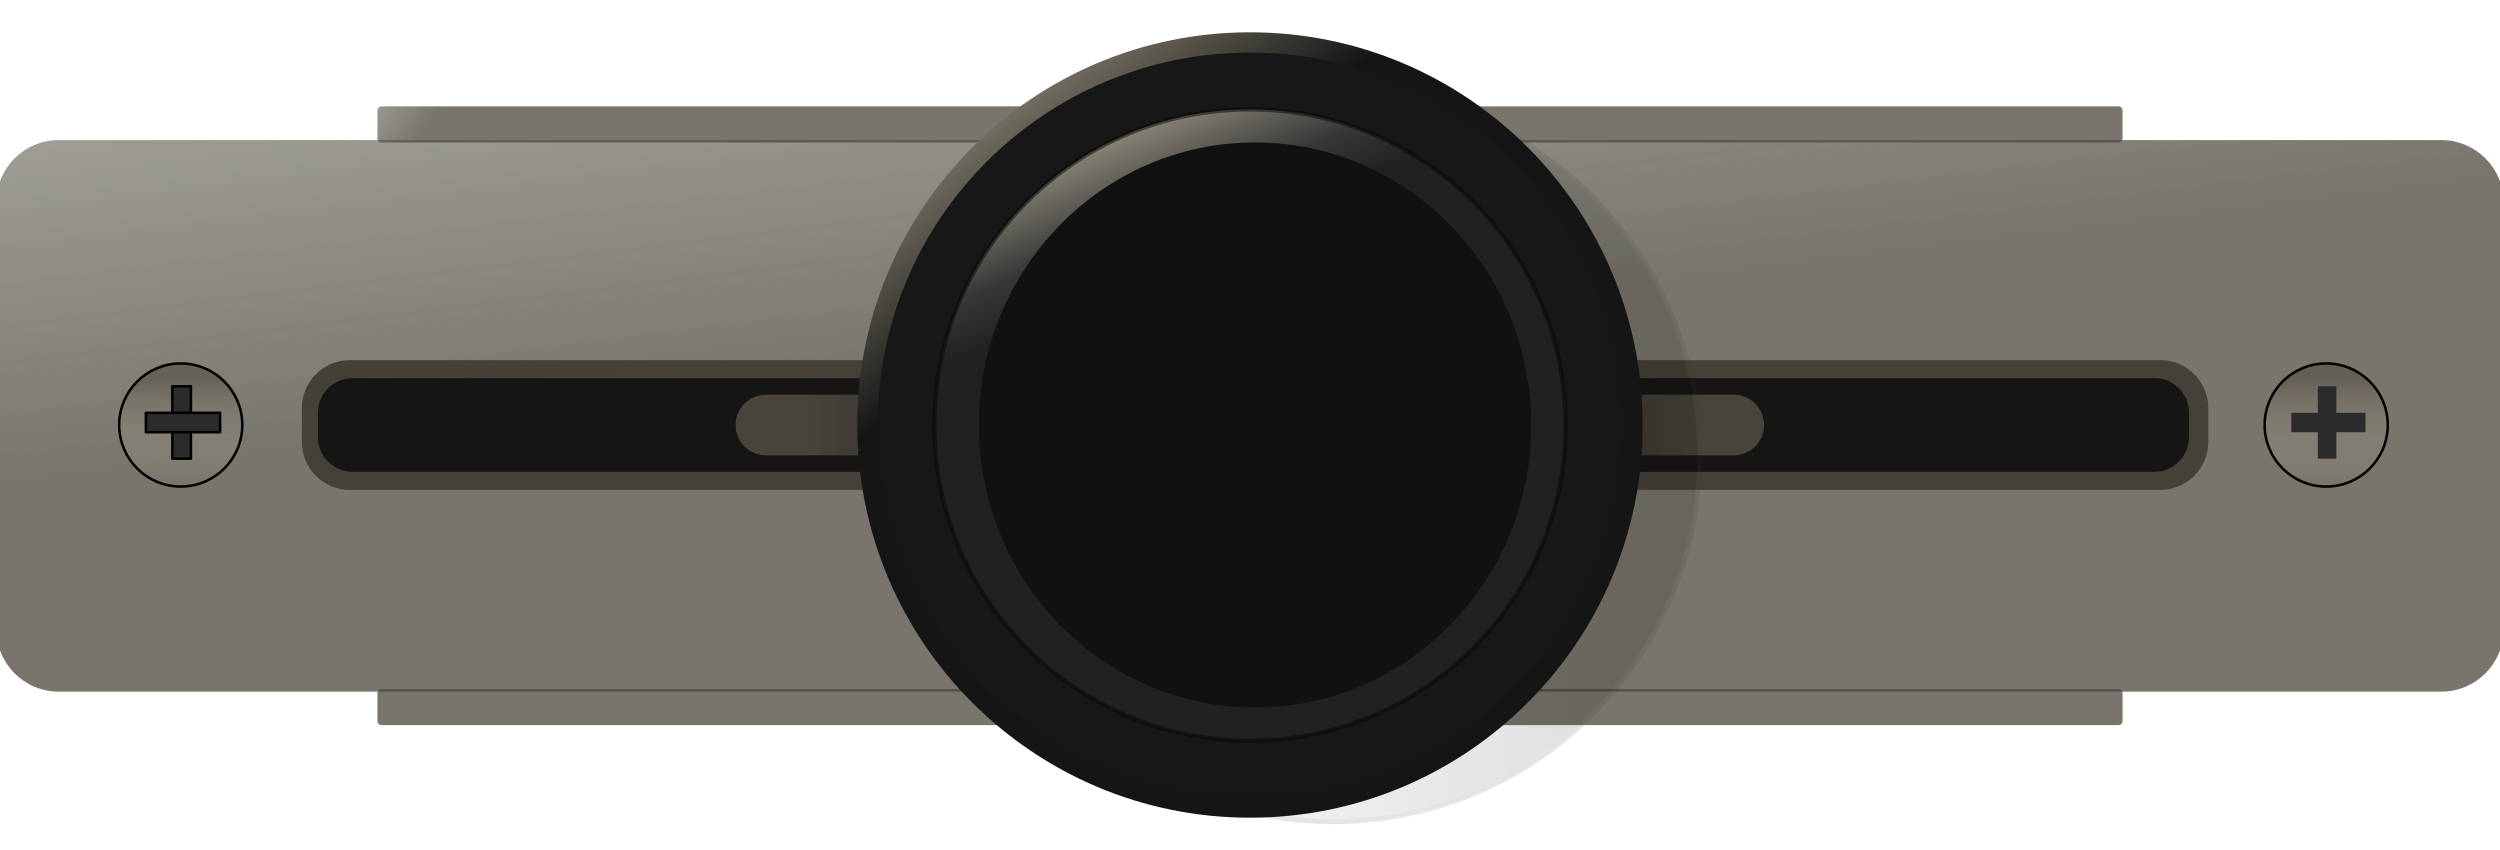
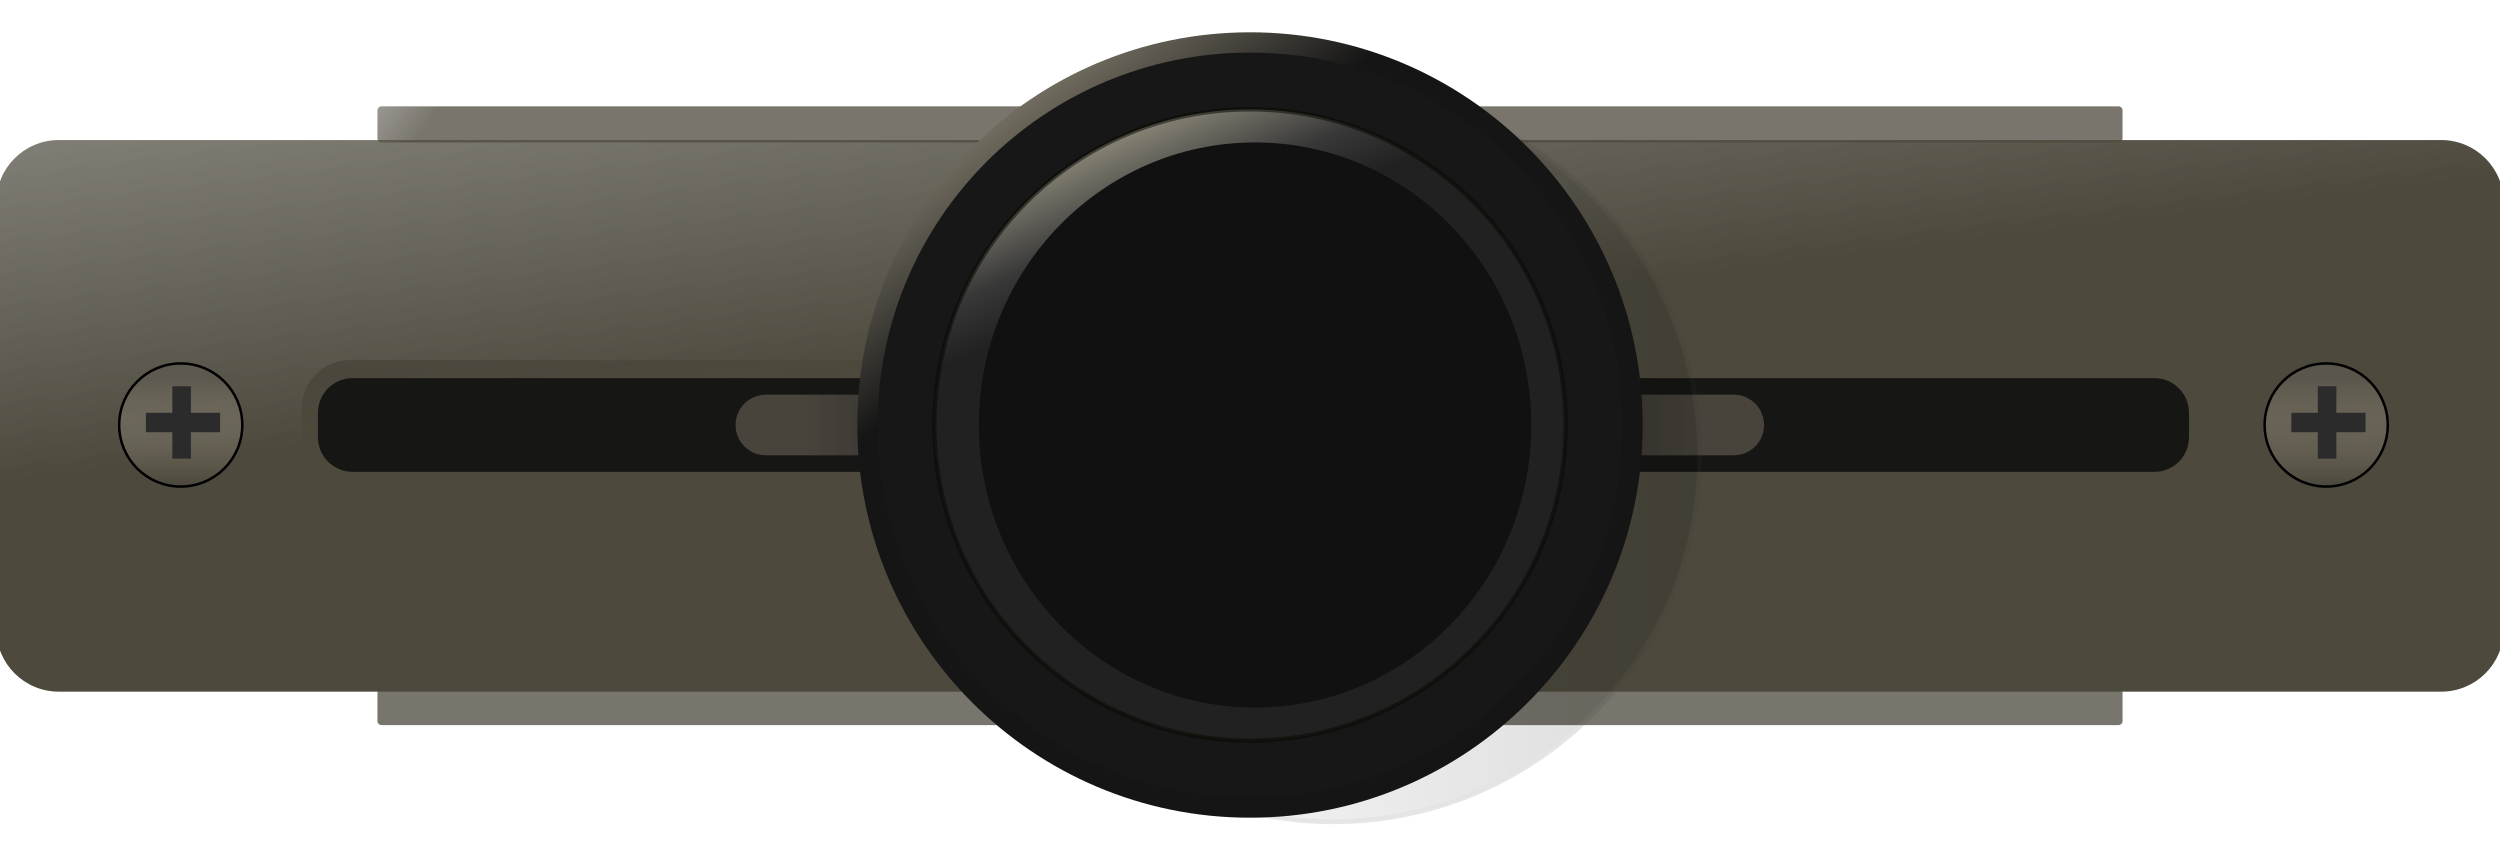
<svg xmlns="http://www.w3.org/2000/svg" xmlns:xlink="http://www.w3.org/1999/xlink" width="50mm" height="17mm" viewBox="0 0 50 17" version="1.1" id="svg1">
  <defs id="defs1">
    <linearGradient id="linearGradient3">
      <stop style="stop-color:#000000;stop-opacity:0;" offset="0" id="stop4" />
      <stop style="stop-color:#000000;stop-opacity:1;" offset="1" id="stop3" />
    </linearGradient>
    <linearGradient id="linearGradient29">
      <stop style="stop-color:#4d493d;stop-opacity:0;" offset="0" id="stop30" />
      <stop style="stop-color:#4d493d;stop-opacity:0.89;" offset="0.119" id="stop29" />
    </linearGradient>
    <linearGradient id="linearGradient27">
-       <stop style="stop-color:#4d493d;stop-opacity:0.89;" offset="0.534" id="stop27" />
+       <stop style="stop-color:#4d493d;stop-opacity:1;" offset="0.534" id="stop27" />
      <stop style="stop-color:#4d493d;stop-opacity:0;" offset="1" id="stop28" />
    </linearGradient>
    <linearGradient id="linearGradient26">
      <stop style="stop-color:#000000;stop-opacity:0;" offset="0" id="stop26" />
      <stop style="stop-color:#4d4545;stop-opacity:0.6;" offset="0.137" id="stop25" />
      <stop style="stop-color:#585348;stop-opacity:1;" offset="0.769" id="stop24" />
    </linearGradient>
    <linearGradient id="linearGradient21">
      <stop style="stop-color:#585348;stop-opacity:1;" offset="0.231" id="stop21" />
      <stop style="stop-color:#4d4545;stop-opacity:0.6;" offset="0.863" id="stop23" />
      <stop style="stop-color:#000000;stop-opacity:0;" offset="1" id="stop22" />
    </linearGradient>
    <linearGradient id="linearGradient18">
      <stop style="stop-color:#151515;stop-opacity:1;" offset="0.782" id="stop19" />
      <stop style="stop-color:#716c5f;stop-opacity:1;" offset="1" id="stop20" />
    </linearGradient>
    <linearGradient id="linearGradient6">
      <stop style="stop-color:#212121;stop-opacity:1;" offset="0.782" id="stop6" />
      <stop style="stop-color:#383838;stop-opacity:1;" offset="0.868" id="stop18" />
      <stop style="stop-color:#868274;stop-opacity:1;" offset="1" id="stop10" />
    </linearGradient>
    <linearGradient id="linearGradient1">
      <stop style="stop-color:#5f5a4f;stop-opacity:0.89;" offset="0.12" id="stop1" />
      <stop style="stop-color:#beb7a4;stop-opacity:0;" offset="0.985" id="stop2" />
    </linearGradient>
    <linearGradient xlink:href="#linearGradient1" id="linearGradient2" x1="8.61" y1="11.455" x2="8.61" y2="13.451" gradientUnits="userSpaceOnUse" gradientTransform="translate(-0.9434947)" />
    <linearGradient xlink:href="#linearGradient1" id="linearGradient5" gradientUnits="userSpaceOnUse" gradientTransform="translate(-0.9434947)" x1="8.61" y1="11.455" x2="8.61" y2="13.451" />
    <linearGradient xlink:href="#linearGradient6" id="linearGradient7" x1="26.498" y1="15.818" x2="23.502" y2="9.087" gradientUnits="userSpaceOnUse" gradientTransform="matrix(1.713693,0,0,1.713693,-17.84232,-12.84049)" />
    <linearGradient xlink:href="#linearGradient18" id="linearGradient20" x1="27.458" y1="11.089" x2="20.542" y2="1.911" gradientUnits="userSpaceOnUse" gradientTransform="matrix(1.366815,0,0,1.366815,-7.803549,-0.3842941)" />
    <linearGradient xlink:href="#linearGradient21" id="linearGradient22" x1="15.371" y1="6.5" x2="18.86" y2="6.5" gradientUnits="userSpaceOnUse" gradientTransform="matrix(1.620637,0,0,1.620637,-10.19962,-2.034137)" />
    <linearGradient xlink:href="#linearGradient26" id="linearGradient23" gradientUnits="userSpaceOnUse" gradientTransform="matrix(1.620637,0,0,1.620637,4.715688,-2.034137)" x1="15.371" y1="6.5" x2="18.86" y2="6.5" />
    <linearGradient xlink:href="#linearGradient27" id="linearGradient28" x1="26.477" y1="26.525" x2="21.523" y2="-13.82" gradientUnits="userSpaceOnUse" gradientTransform="matrix(1.233716,0,0,1.233716,-4.609191,0.4808443)" />
    <linearGradient xlink:href="#linearGradient29" id="linearGradient30" x1="12.556" y1="-6.688" x2="35.444" y2="9.941" gradientUnits="userSpaceOnUse" gradientTransform="matrix(1.233716,0,0,1.233716,-4.609191,0.4808443)" />
    <linearGradient xlink:href="#linearGradient3" id="linearGradient4" x1="21.07" y1="28.828" x2="36.685" y2="28.828" gradientUnits="userSpaceOnUse" gradientTransform="matrix(0.9448691,0,0,0.9448691,-0.6220617,-18.13246)" />
  </defs>
  <rect style="fill:#10100f;fill-opacity:0.89;fill-rule:evenodd;stroke:none;stroke-width:0.154;stroke-linecap:round;stroke-linejoin:round;stroke-dasharray:0.154, 0.924;stroke-opacity:0.89;paint-order:fill markers stroke" id="rect3-2" width="38.129" height="2.596" x="6.037" y="7.202" ry="0.96" />
-   <rect style="opacity:0.85;fill:url(#linearGradient28);fill-rule:evenodd;stroke:none;stroke-width:0.123;stroke-linecap:round;stroke-linejoin:round;stroke-dasharray:0.123, 0.74;stroke-opacity:0.89;paint-order:fill markers stroke" id="rect1" width="50.148" height="11.032" x="-0.074" y="2.801" ry="1.249" />
+   <rect style="display:inline;opacity:1;fill:url(#linearGradient28);fill-rule:evenodd;stroke-width:0.123;stroke-linecap:round;stroke-linejoin:round;stroke-dasharray:0.123, 0.74;stroke-opacity:0.89;paint-order:fill markers stroke" id="main-plate" width="50.148" height="11.032" x="-0.074" y="2.801" ry="1.249" />
  <rect style="fill:#10100f;fill-opacity:0.89;fill-rule:evenodd;stroke:none;stroke-width:0.13;stroke-linecap:round;stroke-linejoin:round;stroke-dasharray:0.13, 0.778;stroke-opacity:0.89;paint-order:fill markers stroke" id="rect3" width="37.421" height="1.875" x="6.359" y="7.562" ry="0.693" />
-   <g id="g5-3" transform="matrix(1.233716,0,0,1.233716,37.06606,-6.86338)" style="stroke-width:0.041;stroke-dasharray:none;stroke:#000000;stroke-opacity:1">
+   <g id="g5-3" transform="matrix(1.233716,0,0,1.233716,37.06606,-6.86338)">
    <circle style="opacity:1;fill:url(#linearGradient5);fill-opacity:0.89;fill-rule:evenodd;stroke:#000000;stroke-width:0.041;stroke-linecap:round;stroke-linejoin:round;stroke-dasharray:none;stroke-opacity:1;paint-order:fill markers stroke;stroke-dashoffset:0" id="path1-1" cx="7.666" cy="12.453" r="0.998" />
-     <rect style="opacity:1;fill:#2b2b2b;fill-opacity:1;fill-rule:evenodd;stroke:none;stroke-width:0.041;stroke-linecap:round;stroke-linejoin:round;stroke-dasharray:none;stroke-opacity:1;paint-order:fill markers stroke" id="rect4-7" width="0.301" height="1.174" x="7.53" y="11.825" />
-     <rect style="opacity:1;fill:#2b2b2b;fill-opacity:1;fill-rule:evenodd;stroke:none;stroke-width:0.041;stroke-linecap:round;stroke-linejoin:round;stroke-dasharray:none;stroke-opacity:1;paint-order:fill markers stroke" id="rect5-1" width="1.203" height="0.315" x="7.101" y="12.255" />
+     <rect style="opacity:1;fill:#2b2b2b;fill-opacity:1;fill-rule:evenodd;stroke:none;stroke-width:0.1;stroke-linecap:round;stroke-linejoin:round;stroke-dasharray:0.1, 0.6;stroke-opacity:0.89;paint-order:fill markers stroke" id="rect4-7" width="0.301" height="1.174" x="7.53" y="11.825" />
+     <rect style="opacity:1;fill:#2b2b2b;fill-opacity:1;fill-rule:evenodd;stroke:none;stroke-width:0.1;stroke-linecap:round;stroke-linejoin:round;stroke-dasharray:0.1, 0.6;stroke-opacity:0.89;paint-order:fill markers stroke" id="rect5-1" width="1.203" height="0.315" x="7.101" y="12.255" />
  </g>
  <rect style="opacity:0.85;fill:url(#linearGradient30);fill-rule:evenodd;stroke:none;stroke-width:0.026;stroke-linecap:round;stroke-linejoin:round;stroke-dasharray:0.026, 0.158;stroke-opacity:0.89;paint-order:fill markers stroke" id="rect1-4" width="34.902" height="0.723" x="7.549" y="2.126" ry="0.082" />
  <rect style="opacity:0.85;fill:#4d493d;fill-opacity:0.89;fill-rule:evenodd;stroke:none;stroke-width:0.026;stroke-linecap:round;stroke-linejoin:round;stroke-dasharray:0.026, 0.158;stroke-opacity:0.89;paint-order:fill markers stroke" id="rect1-4-0" width="34.902" height="0.723" x="7.549" y="13.779" ry="0.082" />
  <rect style="opacity:0.757;fill:url(#linearGradient22);fill-rule:evenodd;stroke:none;stroke-width:0.81;stroke-linecap:round;stroke-linejoin:round;stroke-dasharray:none;stroke-dashoffset:0;stroke-opacity:1;paint-order:fill markers stroke" id="rect21" width="5.655" height="1.212" x="14.711" y="7.894" ry="0.606" />
  <rect style="opacity:0.757;fill:url(#linearGradient23);fill-rule:evenodd;stroke:none;stroke-width:0.81;stroke-linecap:round;stroke-linejoin:round;stroke-dasharray:none;stroke-dashoffset:0;stroke-opacity:1;paint-order:fill markers stroke" id="rect21-5" width="5.655" height="1.212" x="29.626" y="7.894" ry="0.606" />
  <circle style="opacity:0.144;fill:url(#linearGradient4);fill-rule:evenodd;stroke:#373737;stroke-width:0.094;stroke-linecap:round;stroke-linejoin:round;stroke-opacity:0.89;paint-order:fill markers stroke" id="path2" cx="26.664" cy="9.106" r="7.33" />
  <circle style="fill:url(#linearGradient20);fill-rule:evenodd;stroke:none;stroke-width:0.344;stroke-linecap:round;stroke-linejoin:round;stroke-dasharray:none;stroke-dashoffset:0;stroke-opacity:0.518;paint-order:fill markers stroke" id="path5" cx="25" cy="8.5" r="7.854" />
  <circle style="fill:#171717;fill-opacity:1;fill-rule:evenodd;stroke:none;stroke-width:0.327;stroke-linecap:round;stroke-linejoin:round;stroke-dasharray:none;stroke-dashoffset:0;stroke-opacity:0.518;paint-order:fill markers stroke" id="path5-6" cx="25" cy="8.5" r="7.448" />
  <circle style="display:inline;fill:url(#linearGradient7);fill-opacity:1;fill-rule:evenodd;stroke:#060600;stroke-width:0.086;stroke-linecap:round;stroke-linejoin:round;stroke-dasharray:none;stroke-dashoffset:0;stroke-opacity:0.518;paint-order:fill markers stroke" id="path5-5" cx="25" cy="8.5" r="6.313" />
  <ellipse style="display:inline;fill:#111111;fill-opacity:1;fill-rule:evenodd;stroke:none;stroke-width:0.149;stroke-linecap:round;stroke-linejoin:round;stroke-dasharray:0.149, 0.894;stroke-opacity:0.89;paint-order:fill markers stroke" id="path5-7" cx="25.101" cy="8.5" rx="5.524" ry="5.651" />
-   <g id="g5" transform="matrix(1.233716,0,0,1.233716,-5.842908,-6.86338)" style="stroke:#000000;stroke-opacity:1;stroke-width:0.041;stroke-dasharray:none">
-     <circle style="opacity:1;fill:url(#linearGradient2);fill-opacity:0.89;fill-rule:evenodd;stroke:#000000;stroke-width:0.041;stroke-linecap:round;stroke-linejoin:round;stroke-dasharray:none;stroke-opacity:1;paint-order:fill markers stroke" id="path1" cx="7.666" cy="12.453" r="0.998" />
-     <rect style="opacity:1;fill:#2b2b2b;fill-opacity:1;fill-rule:evenodd;stroke:#000000;stroke-width:0.041;stroke-linecap:round;stroke-linejoin:round;stroke-dasharray:none;stroke-opacity:1;paint-order:fill markers stroke" id="rect4" width="0.301" height="1.174" x="7.53" y="11.825" />
-     <rect style="opacity:1;fill:#2b2b2b;fill-opacity:1;fill-rule:evenodd;stroke:#000000;stroke-width:0.041;stroke-linecap:round;stroke-linejoin:round;stroke-dasharray:none;stroke-opacity:1;paint-order:fill markers stroke" id="rect5" width="1.203" height="0.315" x="7.101" y="12.255" />
+   <g id="g5" transform="matrix(1.233716,0,0,1.233716,-5.842908,-6.86338)">
+     <circle style="opacity:1;fill:url(#linearGradient2);fill-opacity:0.89;fill-rule:evenodd;stroke:#000000;stroke-width:0.041;stroke-linecap:round;stroke-linejoin:round;stroke-dasharray:none;stroke-opacity:1;paint-order:fill markers stroke;stroke-dashoffset:0" id="path1" cx="7.666" cy="12.453" r="0.998" />
+     <rect style="opacity:1;fill:#2b2b2b;fill-opacity:1;fill-rule:evenodd;stroke:none;stroke-width:0.1;stroke-linecap:round;stroke-linejoin:round;stroke-dasharray:0.1, 0.6;stroke-opacity:0.89;paint-order:fill markers stroke" id="rect4" width="0.301" height="1.174" x="7.53" y="11.825" />
+     <rect style="opacity:1;fill:#2b2b2b;fill-opacity:1;fill-rule:evenodd;stroke:none;stroke-width:0.1;stroke-linecap:round;stroke-linejoin:round;stroke-dasharray:0.1, 0.6;stroke-opacity:0.89;paint-order:fill markers stroke" id="rect5" width="1.203" height="0.315" x="7.101" y="12.255" />
  </g>
</svg>
